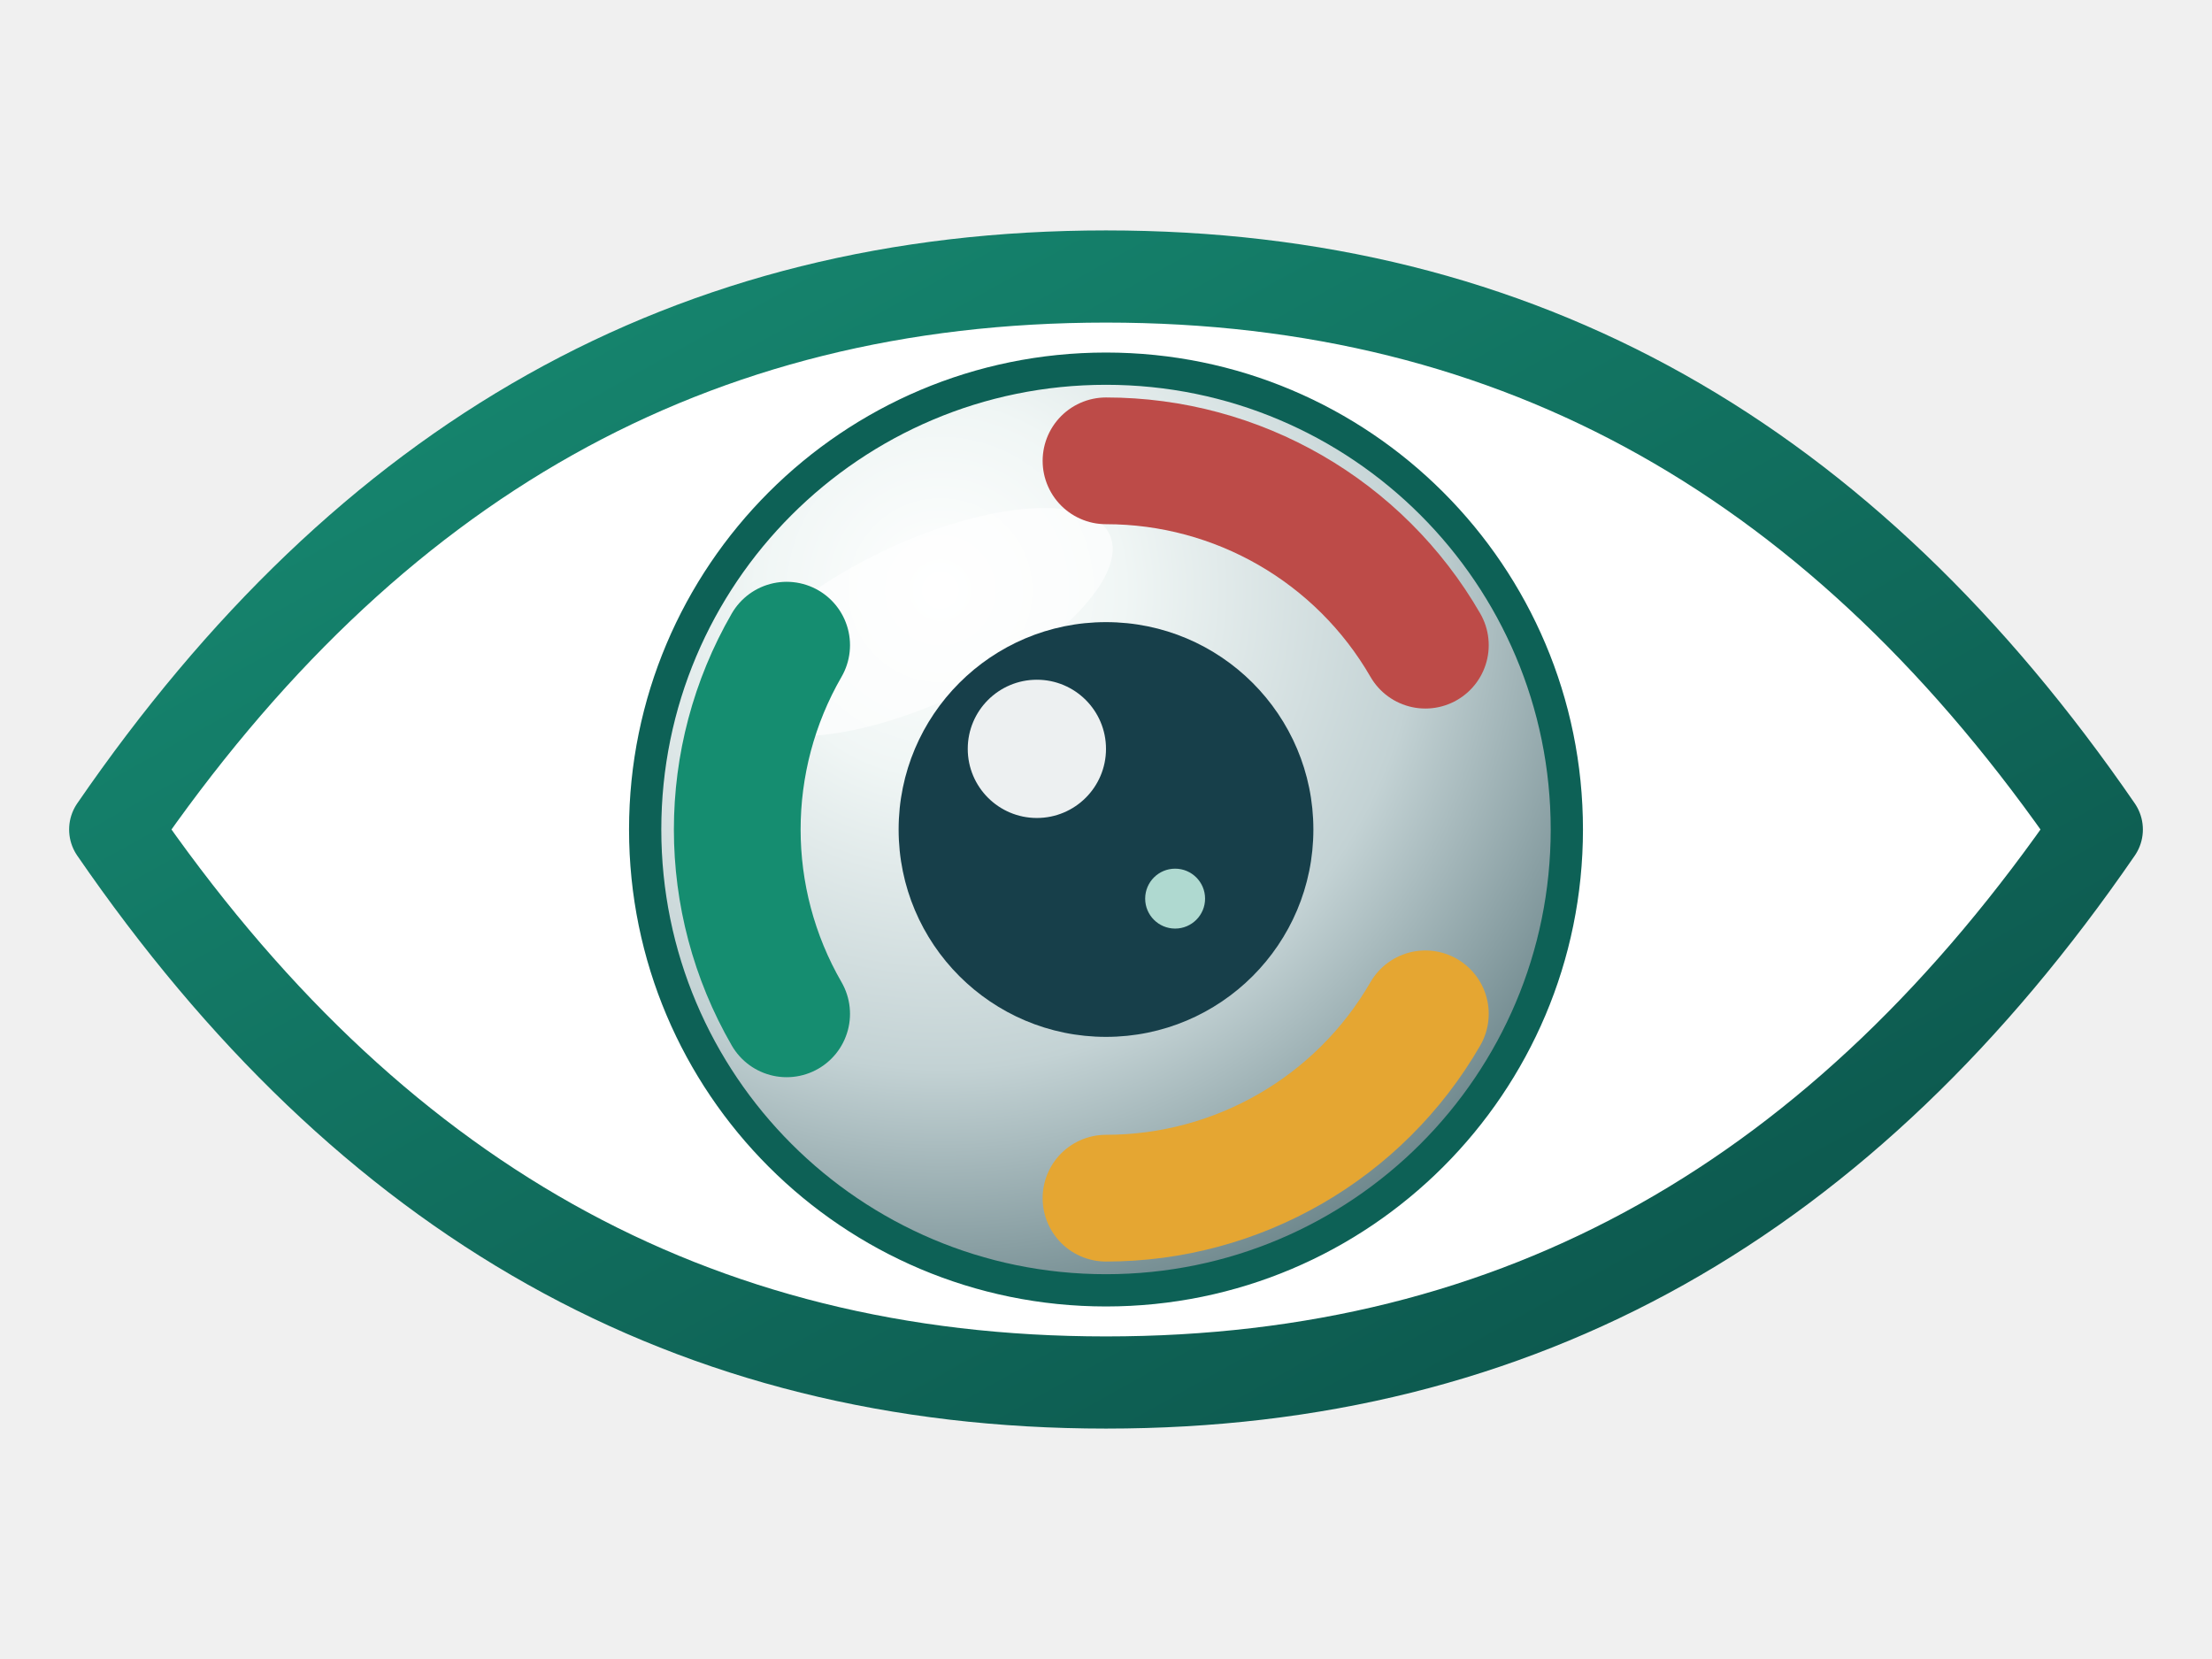
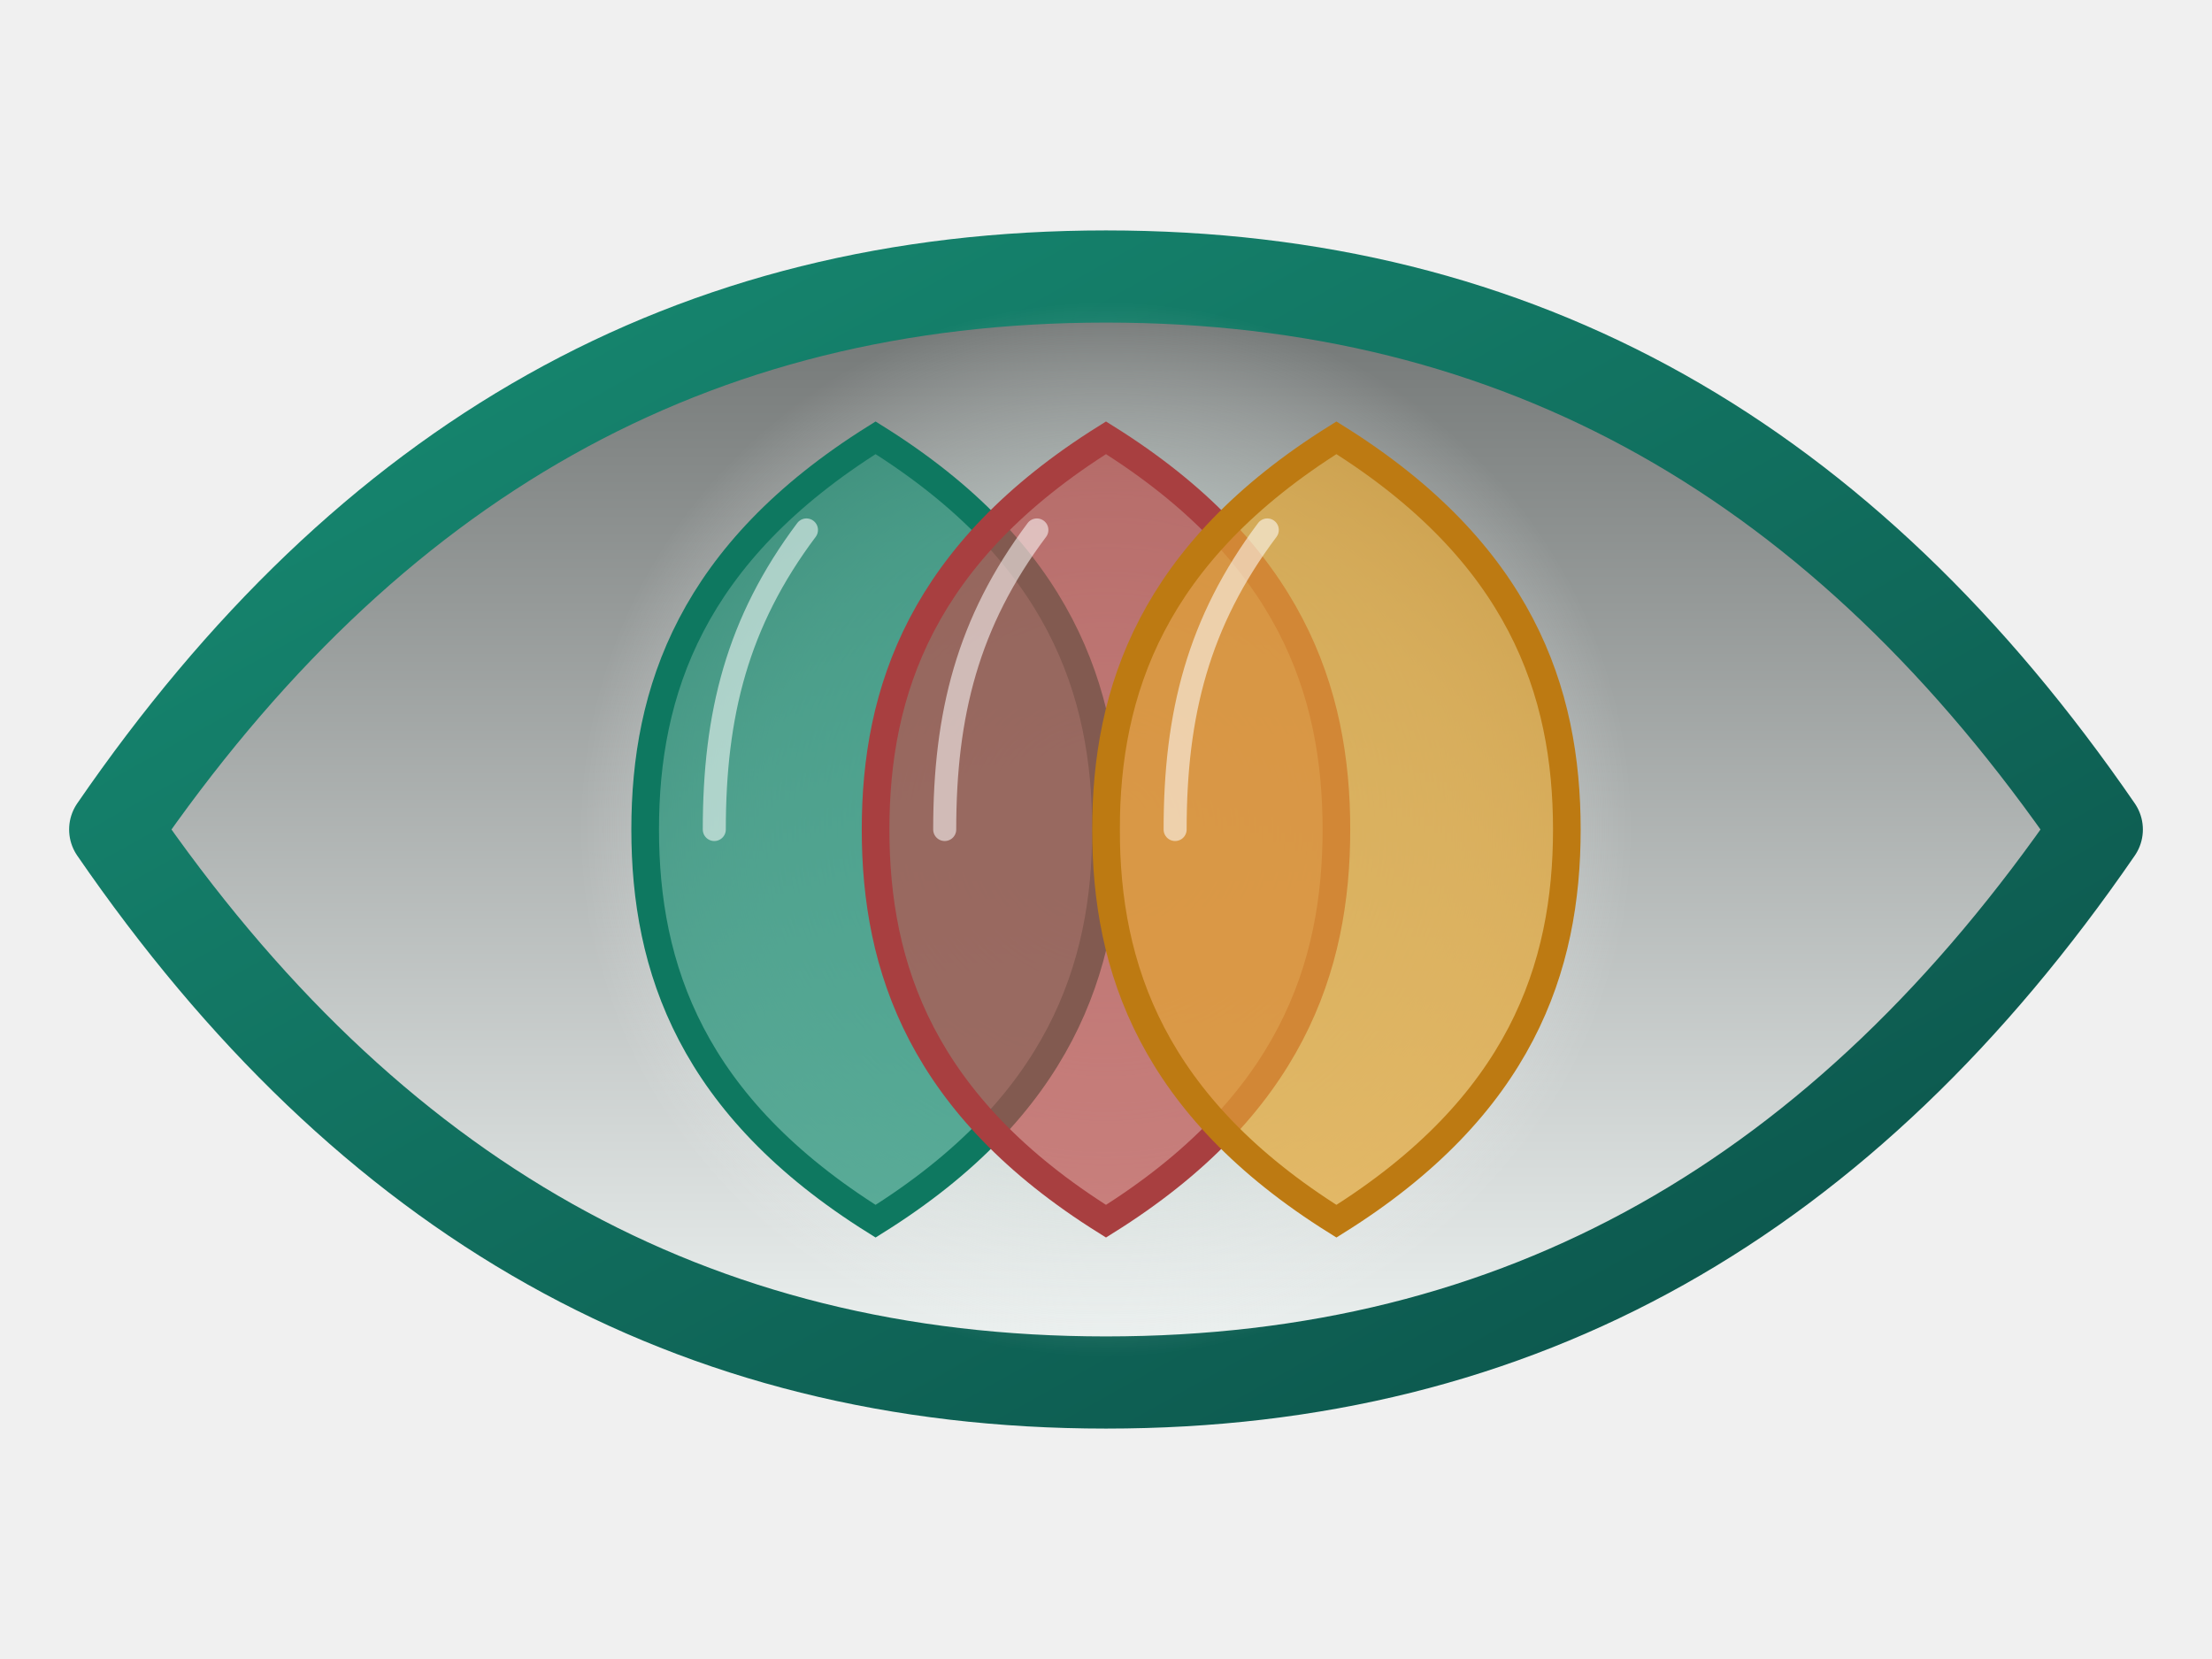
<svg xmlns="http://www.w3.org/2000/svg" viewBox="0 0 96 72" role="img" aria-labelledby="title desc">
  <defs>
    <linearGradient id="eye" x1="0" y1="0" x2="1" y2="1">
      <stop stop-color="#178c73" />
      <stop offset="1" stop-color="#0b5149" />
    </linearGradient>
-     <radialGradient id="iris" cx="32%" cy="24%" r="80%">
-       <stop stop-color="#ffffff" />
-       <stop offset=".25" stop-color="#f0f6f5" />
-       <stop offset=".65" stop-color="#c3d2d4" />
-       <stop offset="1" stop-color="#70898e" />
+     <linearGradient id="eye-fill" x1="0" y1="0" x2="0" y2="1">
+       <stop stop-color="#6f7372" />
+       <stop offset="1" stop-color="#f0f5f4" />
+     </linearGradient>
+     <radialGradient id="halo">
+       <stop stop-color="#c7dbd8" stop-opacity=".72" />
+       <stop offset=".65" stop-color="#dce9e5" stop-opacity=".42" />
+       <stop offset="1" stop-color="#ffffff" stop-opacity="0" />
    </radialGradient>
  </defs>
-   <path d="M5 36C16 20 30 12 48 12s32 8 43 24C80 52 66 60 48 60S16 52 5 36Z" fill="#ffffff" stroke="url(#eye)" stroke-width="4" stroke-linejoin="round" />
-   <circle cx="48" cy="36" r="20" fill="url(#iris)" stroke="#0d6156" stroke-width="1.4" />
-   <ellipse cx="40" cy="27" rx="9" ry="3.5" transform="rotate(-25 40 27)" fill="#fff" opacity=".65" />
-   <path d="M48 20a16 16 0 0 1 13.86 8" fill="none" stroke="#bd4b48" stroke-width="5.5" stroke-linecap="round" />
-   <path d="M61.86 44A16 16 0 0 1 48 52" fill="none" stroke="#e5a632" stroke-width="5.5" stroke-linecap="round" />
-   <path d="M34.14 44a16 16 0 0 1 0-16" fill="none" stroke="#158d70" stroke-width="5.5" stroke-linecap="round" />
-   <circle cx="48" cy="36" r="9" fill="#173f4a" />
-   <circle cx="45" cy="32.5" r="3" fill="#fff" opacity=".92" />
-   <circle cx="51" cy="39" r="1.3" fill="#d4fff1" opacity=".8" />
+   <path d="M5 36C16 20 30 12 48 12s32 8 43 24C80 52 66 60 48 60S16 52 5 36Z" fill="url(#eye-fill)" stroke="url(#eye)" stroke-width="4" stroke-linejoin="round" />
+   <circle cx="48" cy="36" r="23" fill="url(#halo)" />
+   <path d="M38 19C30 24 28 30 28 36s2 12 10 17c8-5 10-11 10-17s-2-12-10-17Z" fill="#158d70" fill-opacity=".66" stroke="#0e7860" stroke-width="1.2" />
+   <path d="M48 19C40 24 38 30 38 36s2 12 10 17c8-5 10-11 10-17s-2-12-10-17Z" fill="#bd4b48" fill-opacity=".66" stroke="#a83f40" stroke-width="1.2" />
+   <path d="M58 19C50 24 48 30 48 36s2 12 10 17c8-5 10-11 10-17s-2-12-10-17Z" fill="#e5a632" fill-opacity=".7" stroke="#bd7a12" stroke-width="1.2" />
+   <path d="M35 23c-3 4-4 8-4 13M45 23c-3 4-4 8-4 13M55 23c-3 4-4 8-4 13" fill="none" stroke="#fff" stroke-opacity=".55" stroke-width="1" stroke-linecap="round" />
</svg>
